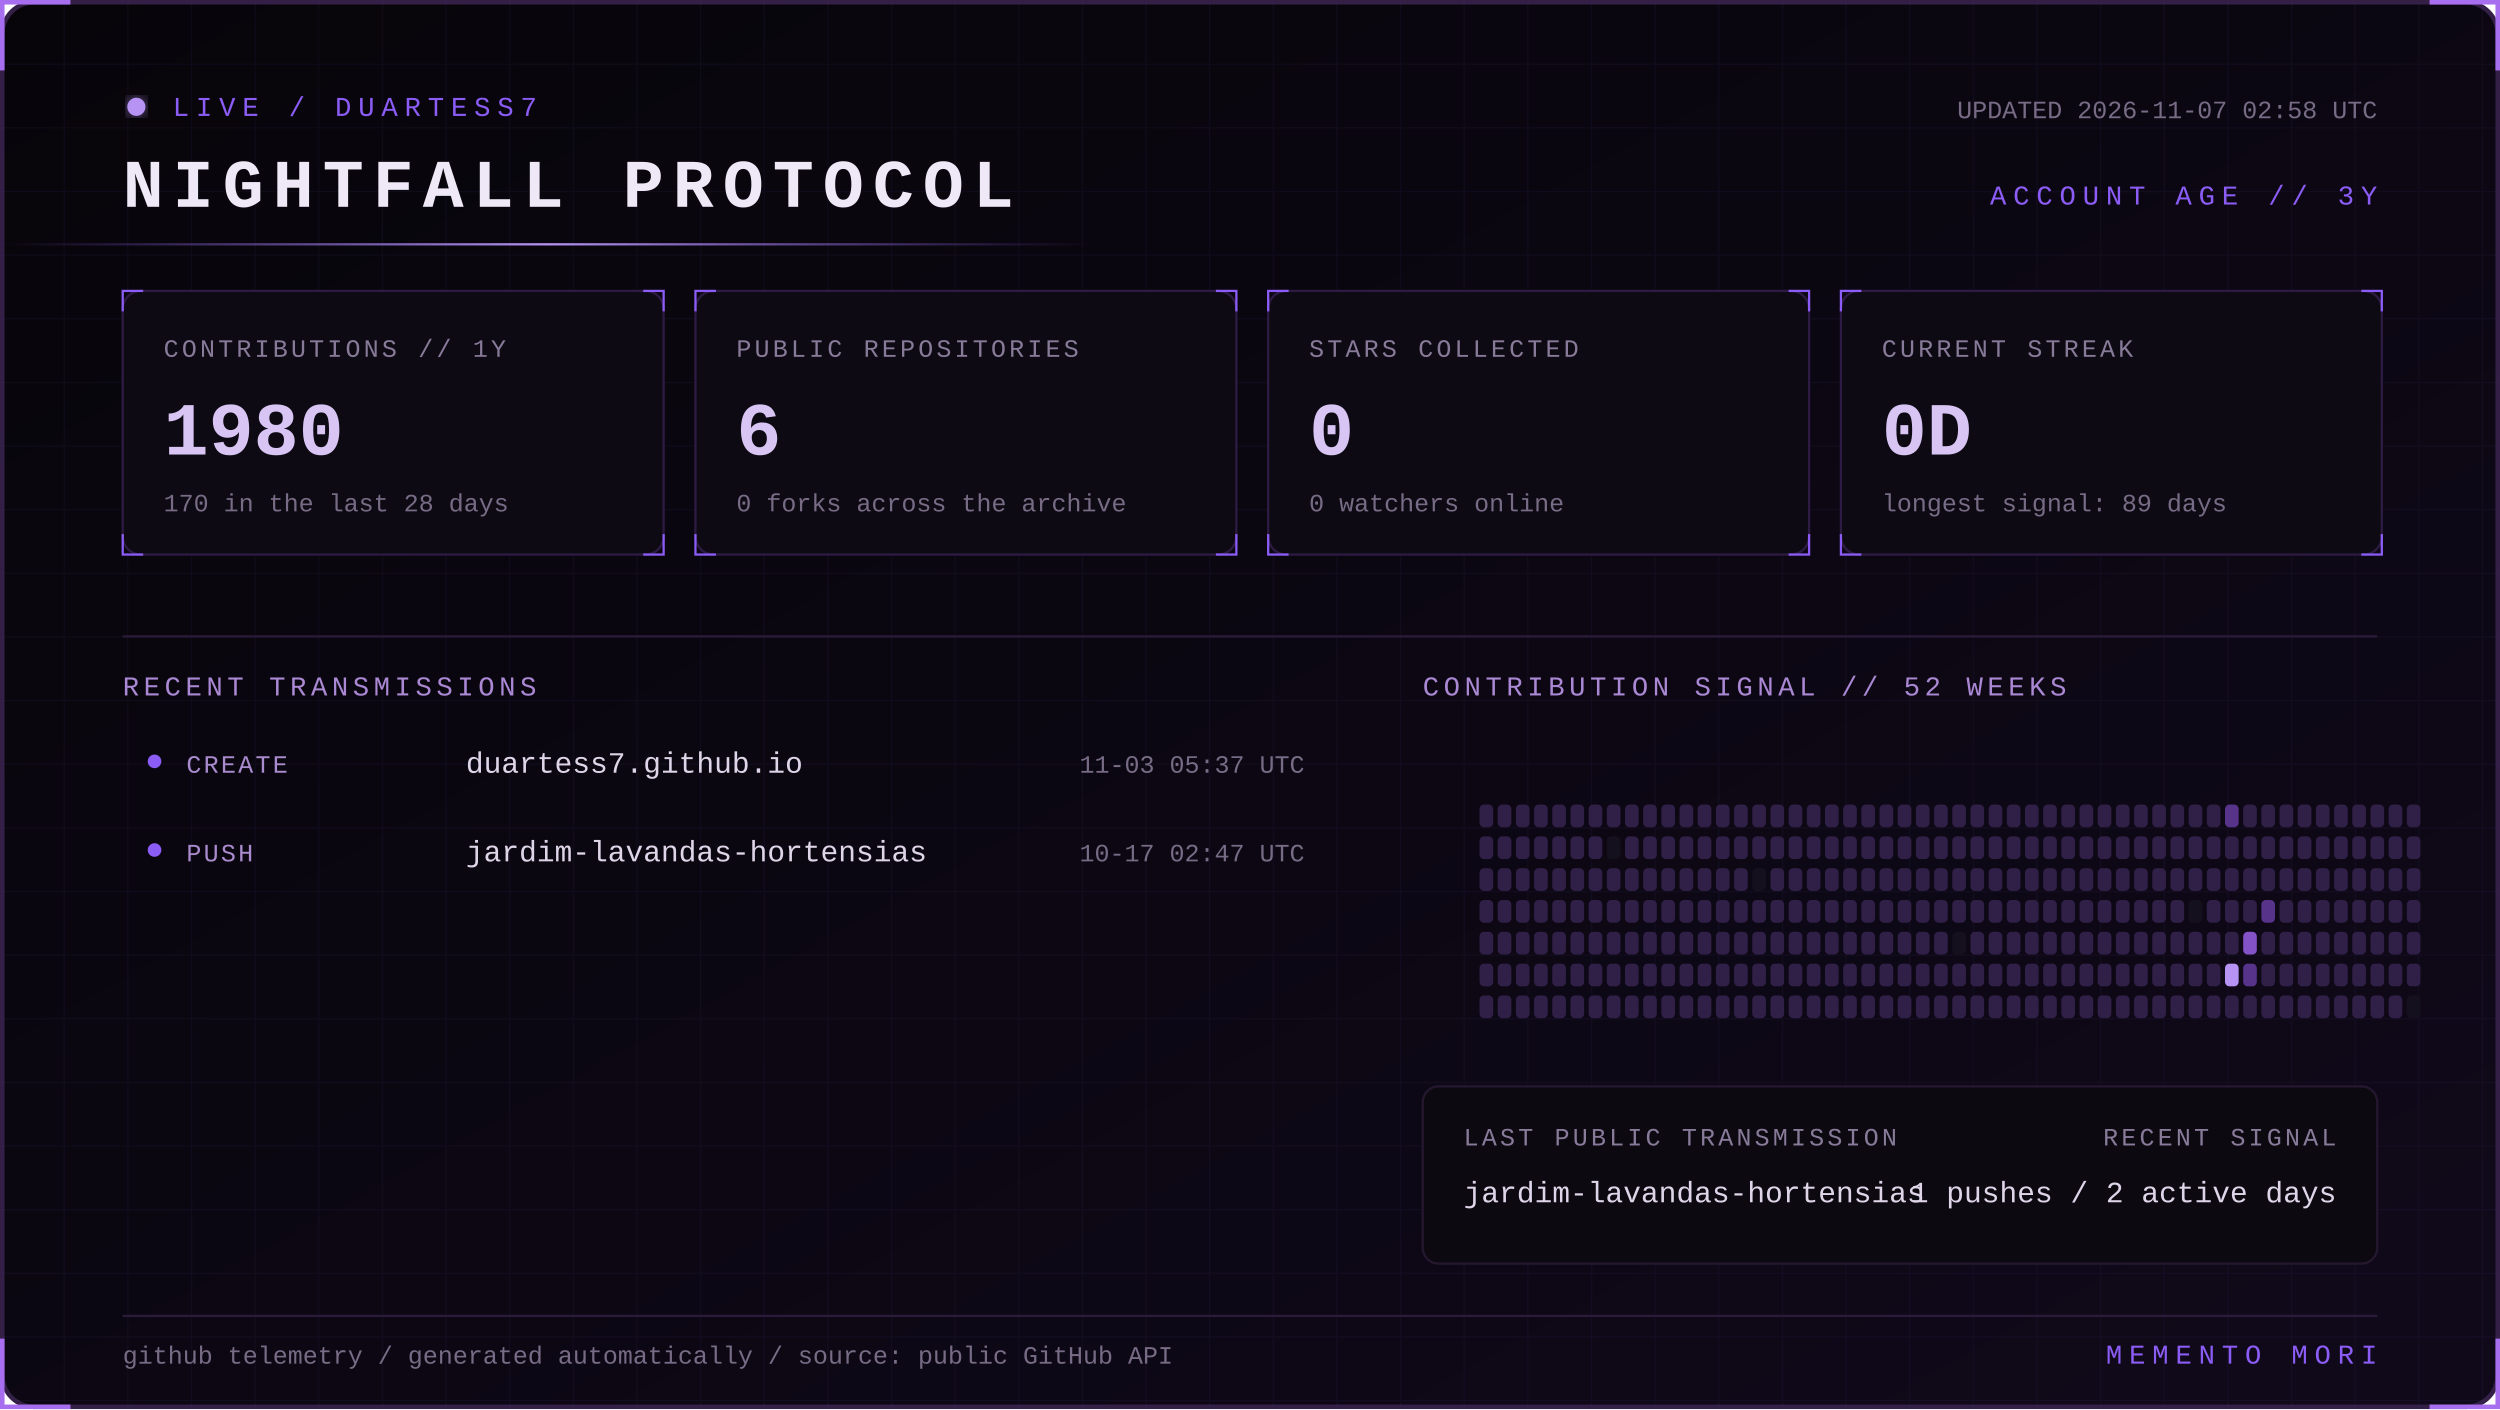
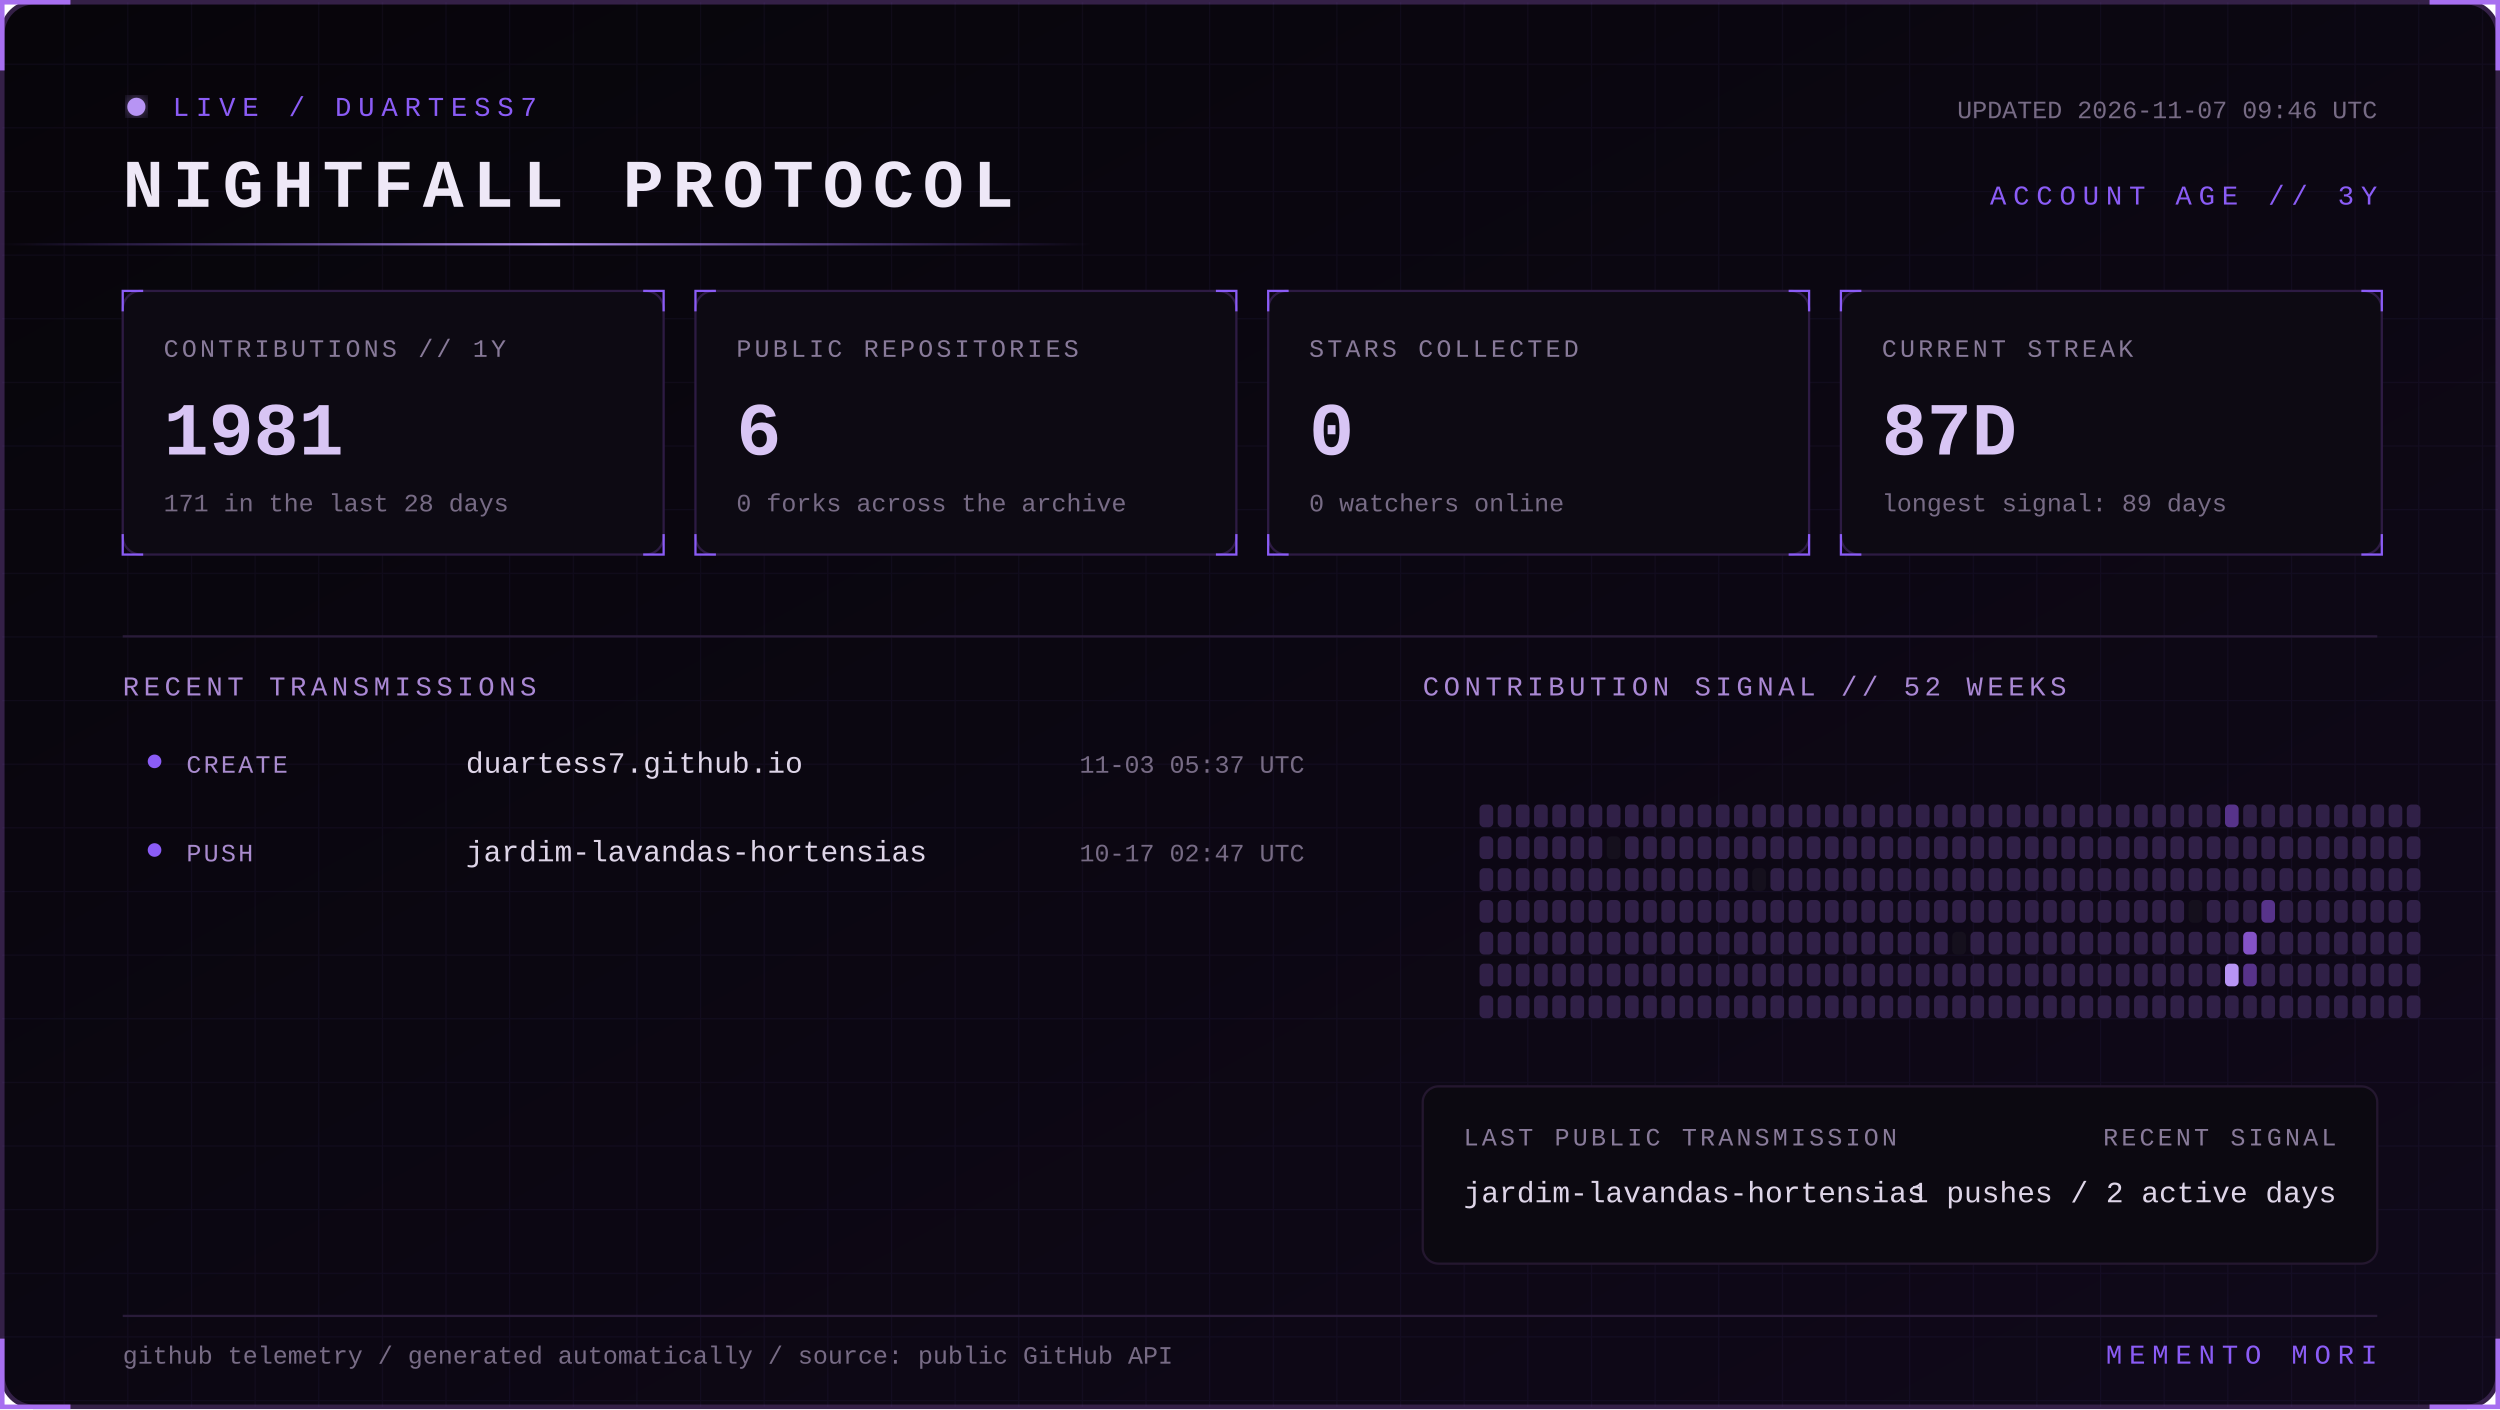
<svg xmlns="http://www.w3.org/2000/svg" width="1100" height="620" viewBox="0 0 1100 620" role="img" aria-labelledby="title desc">
  <defs>
    <linearGradient id="bg" x1="0" y1="0" x2="1" y2="1">
      <stop stop-color="#07050a" />
      <stop offset="1" stop-color="#10091a" />
    </linearGradient>
    <linearGradient id="beam">
      <stop stop-color="#8b5cf6" stop-opacity="0" />
      <stop offset=".5" stop-color="#b794f4" />
      <stop offset="1" stop-color="#8b5cf6" stop-opacity="0" />
    </linearGradient>
    <filter id="glow">
      <feGaussianBlur stdDeviation="4" result="b" />
      <feMerge>
        <feMergeNode in="b" />
        <feMergeNode in="SourceGraphic" />
      </feMerge>
    </filter>
    <pattern id="grid" width="28" height="28" patternUnits="userSpaceOnUse">
      <path d="M28 0H0V28" fill="none" stroke="#8b5cf6" stroke-opacity=".055" />
    </pattern>
    <style>
      text { font-family: Consolas, 'Courier New', monospace; }
      .kicker { fill:#8b5cf6; font-size:12px; letter-spacing:3px; }
      .title { fill:#eee8f7; font-size:30px; font-weight:700; letter-spacing:4px; }
      .label { fill:#887a99; font-size:11px; letter-spacing:1.4px; }
      .value { fill:#d8c5f4; font-size:33px; font-weight:700; }
      .detail,.pct { fill:#776b85; font-size:11px; }
      .section { fill:#aa88d4; font-size:12px; letter-spacing:2px; }
      .lang { fill:#ded5e8; font-size:13px; }
      .event { fill:#a98bce; font-size:11px; letter-spacing:1px; }
      .scan { animation:scan 5s linear infinite; }
      .blink { animation:blink 1.6s step-end infinite; }
      @keyframes scan { from { transform:translateX(-500px) } to { transform:translateX(1100px) } }
      @keyframes blink { 50% { opacity:.25 } }
    </style>
  </defs>
  <rect x="1" y="1" width="1098" height="618" rx="14" fill="url(#bg)" stroke="#342047" stroke-width="2" />
  <rect x="1" y="1" width="1098" height="618" rx="14" fill="url(#grid)" />
  <path d="M31 1H1v30 M1069 1h30v30 M1099 589v30h-30 M31 619H1v-30" stroke="#a76ff0" stroke-width="2" fill="none" />
  <g transform="translate(54 42)">
    <circle cx="6" cy="5" r="4" fill="#b794f4" filter="url(#glow)" class="blink" />
    <text x="22" y="9" class="kicker">LIVE / DUARTESS7</text>
    <text y="49" class="title">NIGHTFALL PROTOCOL</text>
-     <text x="992" y="10" text-anchor="end" class="detail">UPDATED 2026-11-07 02:58 UTC</text>
+     <text x="992" y="10" text-anchor="end" class="detail">UPDATED 2026-11-07 09:46 UTC</text>
    <text x="992" y="48" text-anchor="end" class="kicker">ACCOUNT AGE // 3Y</text>
  </g>
  <rect y="107" width="480" height="1" fill="url(#beam)" class="scan" />
  <g transform="translate(54 128)">
    <rect width="238" height="116" rx="8" fill="#0d0a13" stroke="#2d1b43" />
    <path d="M0 9V0h9 M229 0h9v9 M238 107v9h-9 M9 116H0v-9" stroke="#8b5cf6" fill="none" />
    <text x="18" y="29" class="label">CONTRIBUTIONS // 1Y</text>
-     <text x="18" y="72" class="value">1980</text>
-     <text x="18" y="97" class="detail">170 in the last 28 days</text>
+     <text x="18" y="72" class="value">1981</text>
+     <text x="18" y="97" class="detail">171 in the last 28 days</text>
  </g>
  <g transform="translate(306 128)">
    <rect width="238" height="116" rx="8" fill="#0d0a13" stroke="#2d1b43" />
    <path d="M0 9V0h9 M229 0h9v9 M238 107v9h-9 M9 116H0v-9" stroke="#8b5cf6" fill="none" />
    <text x="18" y="29" class="label">PUBLIC REPOSITORIES</text>
    <text x="18" y="72" class="value">6</text>
    <text x="18" y="97" class="detail">0 forks across the archive</text>
  </g>
  <g transform="translate(558 128)">
    <rect width="238" height="116" rx="8" fill="#0d0a13" stroke="#2d1b43" />
    <path d="M0 9V0h9 M229 0h9v9 M238 107v9h-9 M9 116H0v-9" stroke="#8b5cf6" fill="none" />
    <text x="18" y="29" class="label">STARS COLLECTED</text>
    <text x="18" y="72" class="value">0</text>
    <text x="18" y="97" class="detail">0 watchers online</text>
  </g>
  <g transform="translate(810 128)">
    <rect width="238" height="116" rx="8" fill="#0d0a13" stroke="#2d1b43" />
    <path d="M0 9V0h9 M229 0h9v9 M238 107v9h-9 M9 116H0v-9" stroke="#8b5cf6" fill="none" />
    <text x="18" y="29" class="label">CURRENT STREAK</text>
-     <text x="18" y="72" class="value">0D</text>
+     <text x="18" y="72" class="value">87D</text>
    <text x="18" y="97" class="detail">longest signal: 89 days</text>
  </g>
  <path d="M54 280H1046" stroke="#291b39" />
  <text x="54" y="306" class="section">RECENT TRANSMISSIONS</text>
  <text x="626" y="306" class="section">CONTRIBUTION SIGNAL // 52 WEEKS</text>
  <circle cx="68" cy="335" r="3" fill="#8b5cf6" />
  <text x="82" y="340" class="event">CREATE</text>
  <text x="205" y="340" class="lang">duartess7.github.io</text>
  <text x="574" y="340" text-anchor="end" class="pct">11-03 05:37 UTC</text>
  <circle cx="68" cy="374" r="3" fill="#8b5cf6" />
  <text x="82" y="379" class="event">PUSH</text>
  <text x="205" y="379" class="lang">jardim-lavandas-hortensias</text>
  <text x="574" y="379" text-anchor="end" class="pct">10-17 02:47 UTC</text>
  <g>
    <rect x="651" y="354" width="6" height="10" rx="2" fill="#302047" />
    <rect x="651" y="368" width="6" height="10" rx="2" fill="#302047" />
    <rect x="651" y="382" width="6" height="10" rx="2" fill="#302047" />
    <rect x="651" y="396" width="6" height="10" rx="2" fill="#302047" />
    <rect x="651" y="410" width="6" height="10" rx="2" fill="#302047" />
    <rect x="651" y="424" width="6" height="10" rx="2" fill="#302047" />
    <rect x="651" y="438" width="6" height="10" rx="2" fill="#302047" />
    <rect x="659" y="354" width="6" height="10" rx="2" fill="#302047" />
    <rect x="659" y="368" width="6" height="10" rx="2" fill="#302047" />
    <rect x="659" y="382" width="6" height="10" rx="2" fill="#302047" />
    <rect x="659" y="396" width="6" height="10" rx="2" fill="#302047" />
    <rect x="659" y="410" width="6" height="10" rx="2" fill="#302047" />
    <rect x="659" y="424" width="6" height="10" rx="2" fill="#302047" />
    <rect x="659" y="438" width="6" height="10" rx="2" fill="#302047" />
    <rect x="667" y="354" width="6" height="10" rx="2" fill="#302047" />
    <rect x="667" y="368" width="6" height="10" rx="2" fill="#302047" />
    <rect x="667" y="382" width="6" height="10" rx="2" fill="#302047" />
    <rect x="667" y="396" width="6" height="10" rx="2" fill="#302047" />
    <rect x="667" y="410" width="6" height="10" rx="2" fill="#302047" />
    <rect x="667" y="424" width="6" height="10" rx="2" fill="#302047" />
    <rect x="667" y="438" width="6" height="10" rx="2" fill="#302047" />
    <rect x="675" y="354" width="6" height="10" rx="2" fill="#302047" />
    <rect x="675" y="368" width="6" height="10" rx="2" fill="#302047" />
    <rect x="675" y="382" width="6" height="10" rx="2" fill="#302047" />
    <rect x="675" y="396" width="6" height="10" rx="2" fill="#302047" />
    <rect x="675" y="410" width="6" height="10" rx="2" fill="#302047" />
    <rect x="675" y="424" width="6" height="10" rx="2" fill="#302047" />
    <rect x="675" y="438" width="6" height="10" rx="2" fill="#302047" />
    <rect x="683" y="354" width="6" height="10" rx="2" fill="#302047" />
    <rect x="683" y="368" width="6" height="10" rx="2" fill="#302047" />
    <rect x="683" y="382" width="6" height="10" rx="2" fill="#302047" />
    <rect x="683" y="396" width="6" height="10" rx="2" fill="#302047" />
    <rect x="683" y="410" width="6" height="10" rx="2" fill="#302047" />
    <rect x="683" y="424" width="6" height="10" rx="2" fill="#302047" />
    <rect x="683" y="438" width="6" height="10" rx="2" fill="#302047" />
    <rect x="691" y="354" width="6" height="10" rx="2" fill="#302047" />
    <rect x="691" y="368" width="6" height="10" rx="2" fill="#302047" />
    <rect x="691" y="382" width="6" height="10" rx="2" fill="#302047" />
    <rect x="691" y="396" width="6" height="10" rx="2" fill="#302047" />
    <rect x="691" y="410" width="6" height="10" rx="2" fill="#302047" />
    <rect x="691" y="424" width="6" height="10" rx="2" fill="#302047" />
    <rect x="691" y="438" width="6" height="10" rx="2" fill="#302047" />
    <rect x="699" y="354" width="6" height="10" rx="2" fill="#302047" />
    <rect x="699" y="368" width="6" height="10" rx="2" fill="#302047" />
    <rect x="699" y="382" width="6" height="10" rx="2" fill="#302047" />
    <rect x="699" y="396" width="6" height="10" rx="2" fill="#302047" />
    <rect x="699" y="410" width="6" height="10" rx="2" fill="#302047" />
    <rect x="699" y="424" width="6" height="10" rx="2" fill="#302047" />
    <rect x="699" y="438" width="6" height="10" rx="2" fill="#302047" />
    <rect x="707" y="354" width="6" height="10" rx="2" fill="#302047" />
    <rect x="707" y="368" width="6" height="10" rx="2" fill="#15101d" />
    <rect x="707" y="382" width="6" height="10" rx="2" fill="#302047" />
    <rect x="707" y="396" width="6" height="10" rx="2" fill="#302047" />
    <rect x="707" y="410" width="6" height="10" rx="2" fill="#302047" />
    <rect x="707" y="424" width="6" height="10" rx="2" fill="#302047" />
    <rect x="707" y="438" width="6" height="10" rx="2" fill="#302047" />
    <rect x="715" y="354" width="6" height="10" rx="2" fill="#302047" />
    <rect x="715" y="368" width="6" height="10" rx="2" fill="#302047" />
    <rect x="715" y="382" width="6" height="10" rx="2" fill="#302047" />
    <rect x="715" y="396" width="6" height="10" rx="2" fill="#302047" />
    <rect x="715" y="410" width="6" height="10" rx="2" fill="#302047" />
    <rect x="715" y="424" width="6" height="10" rx="2" fill="#302047" />
    <rect x="715" y="438" width="6" height="10" rx="2" fill="#302047" />
    <rect x="723" y="354" width="6" height="10" rx="2" fill="#302047" />
    <rect x="723" y="368" width="6" height="10" rx="2" fill="#302047" />
    <rect x="723" y="382" width="6" height="10" rx="2" fill="#302047" />
    <rect x="723" y="396" width="6" height="10" rx="2" fill="#302047" />
    <rect x="723" y="410" width="6" height="10" rx="2" fill="#302047" />
    <rect x="723" y="424" width="6" height="10" rx="2" fill="#302047" />
    <rect x="723" y="438" width="6" height="10" rx="2" fill="#302047" />
    <rect x="731" y="354" width="6" height="10" rx="2" fill="#302047" />
    <rect x="731" y="368" width="6" height="10" rx="2" fill="#302047" />
    <rect x="731" y="382" width="6" height="10" rx="2" fill="#302047" />
    <rect x="731" y="396" width="6" height="10" rx="2" fill="#302047" />
    <rect x="731" y="410" width="6" height="10" rx="2" fill="#302047" />
    <rect x="731" y="424" width="6" height="10" rx="2" fill="#302047" />
    <rect x="731" y="438" width="6" height="10" rx="2" fill="#302047" />
    <rect x="739" y="354" width="6" height="10" rx="2" fill="#302047" />
    <rect x="739" y="368" width="6" height="10" rx="2" fill="#302047" />
    <rect x="739" y="382" width="6" height="10" rx="2" fill="#302047" />
    <rect x="739" y="396" width="6" height="10" rx="2" fill="#302047" />
    <rect x="739" y="410" width="6" height="10" rx="2" fill="#302047" />
    <rect x="739" y="424" width="6" height="10" rx="2" fill="#302047" />
    <rect x="739" y="438" width="6" height="10" rx="2" fill="#302047" />
    <rect x="747" y="354" width="6" height="10" rx="2" fill="#302047" />
    <rect x="747" y="368" width="6" height="10" rx="2" fill="#302047" />
    <rect x="747" y="382" width="6" height="10" rx="2" fill="#302047" />
    <rect x="747" y="396" width="6" height="10" rx="2" fill="#302047" />
    <rect x="747" y="410" width="6" height="10" rx="2" fill="#302047" />
    <rect x="747" y="424" width="6" height="10" rx="2" fill="#302047" />
    <rect x="747" y="438" width="6" height="10" rx="2" fill="#302047" />
    <rect x="755" y="354" width="6" height="10" rx="2" fill="#302047" />
    <rect x="755" y="368" width="6" height="10" rx="2" fill="#302047" />
    <rect x="755" y="382" width="6" height="10" rx="2" fill="#302047" />
    <rect x="755" y="396" width="6" height="10" rx="2" fill="#302047" />
    <rect x="755" y="410" width="6" height="10" rx="2" fill="#302047" />
    <rect x="755" y="424" width="6" height="10" rx="2" fill="#302047" />
    <rect x="755" y="438" width="6" height="10" rx="2" fill="#302047" />
    <rect x="763" y="354" width="6" height="10" rx="2" fill="#302047" />
    <rect x="763" y="368" width="6" height="10" rx="2" fill="#302047" />
    <rect x="763" y="382" width="6" height="10" rx="2" fill="#302047" />
    <rect x="763" y="396" width="6" height="10" rx="2" fill="#302047" />
    <rect x="763" y="410" width="6" height="10" rx="2" fill="#302047" />
    <rect x="763" y="424" width="6" height="10" rx="2" fill="#302047" />
    <rect x="763" y="438" width="6" height="10" rx="2" fill="#302047" />
    <rect x="771" y="354" width="6" height="10" rx="2" fill="#302047" />
    <rect x="771" y="368" width="6" height="10" rx="2" fill="#302047" />
    <rect x="771" y="382" width="6" height="10" rx="2" fill="#15101d" />
    <rect x="771" y="396" width="6" height="10" rx="2" fill="#302047" />
    <rect x="771" y="410" width="6" height="10" rx="2" fill="#302047" />
    <rect x="771" y="424" width="6" height="10" rx="2" fill="#302047" />
    <rect x="771" y="438" width="6" height="10" rx="2" fill="#302047" />
    <rect x="779" y="354" width="6" height="10" rx="2" fill="#302047" />
    <rect x="779" y="368" width="6" height="10" rx="2" fill="#302047" />
    <rect x="779" y="382" width="6" height="10" rx="2" fill="#302047" />
    <rect x="779" y="396" width="6" height="10" rx="2" fill="#302047" />
    <rect x="779" y="410" width="6" height="10" rx="2" fill="#302047" />
    <rect x="779" y="424" width="6" height="10" rx="2" fill="#302047" />
    <rect x="779" y="438" width="6" height="10" rx="2" fill="#302047" />
    <rect x="787" y="354" width="6" height="10" rx="2" fill="#302047" />
    <rect x="787" y="368" width="6" height="10" rx="2" fill="#302047" />
    <rect x="787" y="382" width="6" height="10" rx="2" fill="#302047" />
    <rect x="787" y="396" width="6" height="10" rx="2" fill="#302047" />
    <rect x="787" y="410" width="6" height="10" rx="2" fill="#302047" />
    <rect x="787" y="424" width="6" height="10" rx="2" fill="#302047" />
    <rect x="787" y="438" width="6" height="10" rx="2" fill="#302047" />
    <rect x="795" y="354" width="6" height="10" rx="2" fill="#302047" />
    <rect x="795" y="368" width="6" height="10" rx="2" fill="#302047" />
    <rect x="795" y="382" width="6" height="10" rx="2" fill="#302047" />
    <rect x="795" y="396" width="6" height="10" rx="2" fill="#302047" />
    <rect x="795" y="410" width="6" height="10" rx="2" fill="#302047" />
    <rect x="795" y="424" width="6" height="10" rx="2" fill="#302047" />
    <rect x="795" y="438" width="6" height="10" rx="2" fill="#302047" />
    <rect x="803" y="354" width="6" height="10" rx="2" fill="#302047" />
    <rect x="803" y="368" width="6" height="10" rx="2" fill="#302047" />
    <rect x="803" y="382" width="6" height="10" rx="2" fill="#302047" />
    <rect x="803" y="396" width="6" height="10" rx="2" fill="#302047" />
    <rect x="803" y="410" width="6" height="10" rx="2" fill="#302047" />
    <rect x="803" y="424" width="6" height="10" rx="2" fill="#302047" />
    <rect x="803" y="438" width="6" height="10" rx="2" fill="#302047" />
    <rect x="811" y="354" width="6" height="10" rx="2" fill="#302047" />
    <rect x="811" y="368" width="6" height="10" rx="2" fill="#302047" />
    <rect x="811" y="382" width="6" height="10" rx="2" fill="#302047" />
    <rect x="811" y="396" width="6" height="10" rx="2" fill="#302047" />
    <rect x="811" y="410" width="6" height="10" rx="2" fill="#302047" />
    <rect x="811" y="424" width="6" height="10" rx="2" fill="#302047" />
    <rect x="811" y="438" width="6" height="10" rx="2" fill="#302047" />
    <rect x="819" y="354" width="6" height="10" rx="2" fill="#302047" />
    <rect x="819" y="368" width="6" height="10" rx="2" fill="#302047" />
    <rect x="819" y="382" width="6" height="10" rx="2" fill="#302047" />
    <rect x="819" y="396" width="6" height="10" rx="2" fill="#302047" />
    <rect x="819" y="410" width="6" height="10" rx="2" fill="#302047" />
    <rect x="819" y="424" width="6" height="10" rx="2" fill="#302047" />
    <rect x="819" y="438" width="6" height="10" rx="2" fill="#302047" />
    <rect x="827" y="354" width="6" height="10" rx="2" fill="#302047" />
    <rect x="827" y="368" width="6" height="10" rx="2" fill="#302047" />
    <rect x="827" y="382" width="6" height="10" rx="2" fill="#302047" />
    <rect x="827" y="396" width="6" height="10" rx="2" fill="#302047" />
    <rect x="827" y="410" width="6" height="10" rx="2" fill="#302047" />
    <rect x="827" y="424" width="6" height="10" rx="2" fill="#302047" />
    <rect x="827" y="438" width="6" height="10" rx="2" fill="#302047" />
    <rect x="835" y="354" width="6" height="10" rx="2" fill="#302047" />
    <rect x="835" y="368" width="6" height="10" rx="2" fill="#302047" />
    <rect x="835" y="382" width="6" height="10" rx="2" fill="#302047" />
    <rect x="835" y="396" width="6" height="10" rx="2" fill="#302047" />
    <rect x="835" y="410" width="6" height="10" rx="2" fill="#302047" />
    <rect x="835" y="424" width="6" height="10" rx="2" fill="#302047" />
    <rect x="835" y="438" width="6" height="10" rx="2" fill="#302047" />
    <rect x="843" y="354" width="6" height="10" rx="2" fill="#302047" />
    <rect x="843" y="368" width="6" height="10" rx="2" fill="#302047" />
    <rect x="843" y="382" width="6" height="10" rx="2" fill="#302047" />
    <rect x="843" y="396" width="6" height="10" rx="2" fill="#302047" />
    <rect x="843" y="410" width="6" height="10" rx="2" fill="#302047" />
    <rect x="843" y="424" width="6" height="10" rx="2" fill="#302047" />
    <rect x="843" y="438" width="6" height="10" rx="2" fill="#302047" />
    <rect x="851" y="354" width="6" height="10" rx="2" fill="#302047" />
    <rect x="851" y="368" width="6" height="10" rx="2" fill="#302047" />
    <rect x="851" y="382" width="6" height="10" rx="2" fill="#302047" />
    <rect x="851" y="396" width="6" height="10" rx="2" fill="#302047" />
    <rect x="851" y="410" width="6" height="10" rx="2" fill="#302047" />
    <rect x="851" y="424" width="6" height="10" rx="2" fill="#302047" />
    <rect x="851" y="438" width="6" height="10" rx="2" fill="#302047" />
    <rect x="859" y="354" width="6" height="10" rx="2" fill="#302047" />
    <rect x="859" y="368" width="6" height="10" rx="2" fill="#302047" />
    <rect x="859" y="382" width="6" height="10" rx="2" fill="#302047" />
    <rect x="859" y="396" width="6" height="10" rx="2" fill="#302047" />
    <rect x="859" y="410" width="6" height="10" rx="2" fill="#15101d" />
    <rect x="859" y="424" width="6" height="10" rx="2" fill="#302047" />
    <rect x="859" y="438" width="6" height="10" rx="2" fill="#302047" />
    <rect x="867" y="354" width="6" height="10" rx="2" fill="#302047" />
    <rect x="867" y="368" width="6" height="10" rx="2" fill="#302047" />
    <rect x="867" y="382" width="6" height="10" rx="2" fill="#302047" />
    <rect x="867" y="396" width="6" height="10" rx="2" fill="#302047" />
    <rect x="867" y="410" width="6" height="10" rx="2" fill="#302047" />
    <rect x="867" y="424" width="6" height="10" rx="2" fill="#302047" />
    <rect x="867" y="438" width="6" height="10" rx="2" fill="#302047" />
    <rect x="875" y="354" width="6" height="10" rx="2" fill="#302047" />
    <rect x="875" y="368" width="6" height="10" rx="2" fill="#302047" />
    <rect x="875" y="382" width="6" height="10" rx="2" fill="#302047" />
    <rect x="875" y="396" width="6" height="10" rx="2" fill="#302047" />
    <rect x="875" y="410" width="6" height="10" rx="2" fill="#302047" />
    <rect x="875" y="424" width="6" height="10" rx="2" fill="#302047" />
    <rect x="875" y="438" width="6" height="10" rx="2" fill="#302047" />
    <rect x="883" y="354" width="6" height="10" rx="2" fill="#302047" />
    <rect x="883" y="368" width="6" height="10" rx="2" fill="#302047" />
    <rect x="883" y="382" width="6" height="10" rx="2" fill="#302047" />
    <rect x="883" y="396" width="6" height="10" rx="2" fill="#302047" />
    <rect x="883" y="410" width="6" height="10" rx="2" fill="#302047" />
    <rect x="883" y="424" width="6" height="10" rx="2" fill="#302047" />
    <rect x="883" y="438" width="6" height="10" rx="2" fill="#302047" />
    <rect x="891" y="354" width="6" height="10" rx="2" fill="#302047" />
    <rect x="891" y="368" width="6" height="10" rx="2" fill="#302047" />
    <rect x="891" y="382" width="6" height="10" rx="2" fill="#302047" />
    <rect x="891" y="396" width="6" height="10" rx="2" fill="#302047" />
    <rect x="891" y="410" width="6" height="10" rx="2" fill="#302047" />
    <rect x="891" y="424" width="6" height="10" rx="2" fill="#302047" />
    <rect x="891" y="438" width="6" height="10" rx="2" fill="#302047" />
    <rect x="899" y="354" width="6" height="10" rx="2" fill="#302047" />
    <rect x="899" y="368" width="6" height="10" rx="2" fill="#302047" />
    <rect x="899" y="382" width="6" height="10" rx="2" fill="#302047" />
    <rect x="899" y="396" width="6" height="10" rx="2" fill="#302047" />
    <rect x="899" y="410" width="6" height="10" rx="2" fill="#302047" />
    <rect x="899" y="424" width="6" height="10" rx="2" fill="#302047" />
    <rect x="899" y="438" width="6" height="10" rx="2" fill="#302047" />
    <rect x="907" y="354" width="6" height="10" rx="2" fill="#302047" />
    <rect x="907" y="368" width="6" height="10" rx="2" fill="#302047" />
    <rect x="907" y="382" width="6" height="10" rx="2" fill="#302047" />
    <rect x="907" y="396" width="6" height="10" rx="2" fill="#302047" />
    <rect x="907" y="410" width="6" height="10" rx="2" fill="#302047" />
    <rect x="907" y="424" width="6" height="10" rx="2" fill="#302047" />
    <rect x="907" y="438" width="6" height="10" rx="2" fill="#302047" />
    <rect x="915" y="354" width="6" height="10" rx="2" fill="#302047" />
    <rect x="915" y="368" width="6" height="10" rx="2" fill="#302047" />
    <rect x="915" y="382" width="6" height="10" rx="2" fill="#302047" />
    <rect x="915" y="396" width="6" height="10" rx="2" fill="#302047" />
    <rect x="915" y="410" width="6" height="10" rx="2" fill="#302047" />
    <rect x="915" y="424" width="6" height="10" rx="2" fill="#302047" />
    <rect x="915" y="438" width="6" height="10" rx="2" fill="#302047" />
    <rect x="923" y="354" width="6" height="10" rx="2" fill="#302047" />
    <rect x="923" y="368" width="6" height="10" rx="2" fill="#302047" />
    <rect x="923" y="382" width="6" height="10" rx="2" fill="#302047" />
    <rect x="923" y="396" width="6" height="10" rx="2" fill="#302047" />
    <rect x="923" y="410" width="6" height="10" rx="2" fill="#302047" />
    <rect x="923" y="424" width="6" height="10" rx="2" fill="#302047" />
    <rect x="923" y="438" width="6" height="10" rx="2" fill="#302047" />
    <rect x="931" y="354" width="6" height="10" rx="2" fill="#302047" />
    <rect x="931" y="368" width="6" height="10" rx="2" fill="#302047" />
    <rect x="931" y="382" width="6" height="10" rx="2" fill="#302047" />
    <rect x="931" y="396" width="6" height="10" rx="2" fill="#302047" />
    <rect x="931" y="410" width="6" height="10" rx="2" fill="#302047" />
    <rect x="931" y="424" width="6" height="10" rx="2" fill="#302047" />
    <rect x="931" y="438" width="6" height="10" rx="2" fill="#302047" />
    <rect x="939" y="354" width="6" height="10" rx="2" fill="#302047" />
    <rect x="939" y="368" width="6" height="10" rx="2" fill="#302047" />
    <rect x="939" y="382" width="6" height="10" rx="2" fill="#302047" />
    <rect x="939" y="396" width="6" height="10" rx="2" fill="#302047" />
    <rect x="939" y="410" width="6" height="10" rx="2" fill="#302047" />
    <rect x="939" y="424" width="6" height="10" rx="2" fill="#302047" />
    <rect x="939" y="438" width="6" height="10" rx="2" fill="#302047" />
    <rect x="947" y="354" width="6" height="10" rx="2" fill="#302047" />
    <rect x="947" y="368" width="6" height="10" rx="2" fill="#302047" />
    <rect x="947" y="382" width="6" height="10" rx="2" fill="#302047" />
    <rect x="947" y="396" width="6" height="10" rx="2" fill="#302047" />
    <rect x="947" y="410" width="6" height="10" rx="2" fill="#302047" />
    <rect x="947" y="424" width="6" height="10" rx="2" fill="#302047" />
    <rect x="947" y="438" width="6" height="10" rx="2" fill="#302047" />
    <rect x="955" y="354" width="6" height="10" rx="2" fill="#302047" />
    <rect x="955" y="368" width="6" height="10" rx="2" fill="#302047" />
    <rect x="955" y="382" width="6" height="10" rx="2" fill="#302047" />
    <rect x="955" y="396" width="6" height="10" rx="2" fill="#302047" />
    <rect x="955" y="410" width="6" height="10" rx="2" fill="#302047" />
    <rect x="955" y="424" width="6" height="10" rx="2" fill="#302047" />
    <rect x="955" y="438" width="6" height="10" rx="2" fill="#302047" />
    <rect x="963" y="354" width="6" height="10" rx="2" fill="#302047" />
    <rect x="963" y="368" width="6" height="10" rx="2" fill="#302047" />
    <rect x="963" y="382" width="6" height="10" rx="2" fill="#302047" />
    <rect x="963" y="396" width="6" height="10" rx="2" fill="#15101d" />
    <rect x="963" y="410" width="6" height="10" rx="2" fill="#302047" />
    <rect x="963" y="424" width="6" height="10" rx="2" fill="#302047" />
    <rect x="963" y="438" width="6" height="10" rx="2" fill="#302047" />
    <rect x="971" y="354" width="6" height="10" rx="2" fill="#302047" />
    <rect x="971" y="368" width="6" height="10" rx="2" fill="#302047" />
    <rect x="971" y="382" width="6" height="10" rx="2" fill="#302047" />
    <rect x="971" y="396" width="6" height="10" rx="2" fill="#302047" />
    <rect x="971" y="410" width="6" height="10" rx="2" fill="#302047" />
    <rect x="971" y="424" width="6" height="10" rx="2" fill="#302047" />
    <rect x="971" y="438" width="6" height="10" rx="2" fill="#302047" />
    <rect x="979" y="354" width="6" height="10" rx="2" fill="#57338a" />
    <rect x="979" y="368" width="6" height="10" rx="2" fill="#302047" />
    <rect x="979" y="382" width="6" height="10" rx="2" fill="#302047" />
    <rect x="979" y="396" width="6" height="10" rx="2" fill="#302047" />
    <rect x="979" y="410" width="6" height="10" rx="2" fill="#302047" />
    <rect x="979" y="424" width="6" height="10" rx="2" fill="#b794f4" />
    <rect x="979" y="438" width="6" height="10" rx="2" fill="#302047" />
    <rect x="987" y="354" width="6" height="10" rx="2" fill="#302047" />
    <rect x="987" y="368" width="6" height="10" rx="2" fill="#302047" />
    <rect x="987" y="382" width="6" height="10" rx="2" fill="#302047" />
    <rect x="987" y="396" width="6" height="10" rx="2" fill="#302047" />
    <rect x="987" y="410" width="6" height="10" rx="2" fill="#8452c7" />
    <rect x="987" y="424" width="6" height="10" rx="2" fill="#57338a" />
    <rect x="987" y="438" width="6" height="10" rx="2" fill="#302047" />
    <rect x="995" y="354" width="6" height="10" rx="2" fill="#302047" />
    <rect x="995" y="368" width="6" height="10" rx="2" fill="#302047" />
    <rect x="995" y="382" width="6" height="10" rx="2" fill="#302047" />
    <rect x="995" y="396" width="6" height="10" rx="2" fill="#57338a" />
    <rect x="995" y="410" width="6" height="10" rx="2" fill="#302047" />
    <rect x="995" y="424" width="6" height="10" rx="2" fill="#302047" />
    <rect x="995" y="438" width="6" height="10" rx="2" fill="#302047" />
    <rect x="1003" y="354" width="6" height="10" rx="2" fill="#302047" />
    <rect x="1003" y="368" width="6" height="10" rx="2" fill="#302047" />
    <rect x="1003" y="382" width="6" height="10" rx="2" fill="#302047" />
    <rect x="1003" y="396" width="6" height="10" rx="2" fill="#302047" />
    <rect x="1003" y="410" width="6" height="10" rx="2" fill="#302047" />
    <rect x="1003" y="424" width="6" height="10" rx="2" fill="#302047" />
    <rect x="1003" y="438" width="6" height="10" rx="2" fill="#302047" />
    <rect x="1011" y="354" width="6" height="10" rx="2" fill="#302047" />
    <rect x="1011" y="368" width="6" height="10" rx="2" fill="#302047" />
    <rect x="1011" y="382" width="6" height="10" rx="2" fill="#302047" />
    <rect x="1011" y="396" width="6" height="10" rx="2" fill="#302047" />
    <rect x="1011" y="410" width="6" height="10" rx="2" fill="#302047" />
    <rect x="1011" y="424" width="6" height="10" rx="2" fill="#302047" />
    <rect x="1011" y="438" width="6" height="10" rx="2" fill="#302047" />
    <rect x="1019" y="354" width="6" height="10" rx="2" fill="#302047" />
    <rect x="1019" y="368" width="6" height="10" rx="2" fill="#302047" />
    <rect x="1019" y="382" width="6" height="10" rx="2" fill="#302047" />
    <rect x="1019" y="396" width="6" height="10" rx="2" fill="#302047" />
    <rect x="1019" y="410" width="6" height="10" rx="2" fill="#302047" />
    <rect x="1019" y="424" width="6" height="10" rx="2" fill="#302047" />
    <rect x="1019" y="438" width="6" height="10" rx="2" fill="#302047" />
    <rect x="1027" y="354" width="6" height="10" rx="2" fill="#302047" />
    <rect x="1027" y="368" width="6" height="10" rx="2" fill="#302047" />
    <rect x="1027" y="382" width="6" height="10" rx="2" fill="#302047" />
    <rect x="1027" y="396" width="6" height="10" rx="2" fill="#302047" />
    <rect x="1027" y="410" width="6" height="10" rx="2" fill="#302047" />
    <rect x="1027" y="424" width="6" height="10" rx="2" fill="#302047" />
    <rect x="1027" y="438" width="6" height="10" rx="2" fill="#302047" />
    <rect x="1035" y="354" width="6" height="10" rx="2" fill="#302047" />
    <rect x="1035" y="368" width="6" height="10" rx="2" fill="#302047" />
    <rect x="1035" y="382" width="6" height="10" rx="2" fill="#302047" />
    <rect x="1035" y="396" width="6" height="10" rx="2" fill="#302047" />
    <rect x="1035" y="410" width="6" height="10" rx="2" fill="#302047" />
    <rect x="1035" y="424" width="6" height="10" rx="2" fill="#302047" />
    <rect x="1035" y="438" width="6" height="10" rx="2" fill="#302047" />
    <rect x="1043" y="354" width="6" height="10" rx="2" fill="#302047" />
    <rect x="1043" y="368" width="6" height="10" rx="2" fill="#302047" />
    <rect x="1043" y="382" width="6" height="10" rx="2" fill="#302047" />
    <rect x="1043" y="396" width="6" height="10" rx="2" fill="#302047" />
    <rect x="1043" y="410" width="6" height="10" rx="2" fill="#302047" />
    <rect x="1043" y="424" width="6" height="10" rx="2" fill="#302047" />
    <rect x="1043" y="438" width="6" height="10" rx="2" fill="#302047" />
    <rect x="1051" y="354" width="6" height="10" rx="2" fill="#302047" />
    <rect x="1051" y="368" width="6" height="10" rx="2" fill="#302047" />
    <rect x="1051" y="382" width="6" height="10" rx="2" fill="#302047" />
    <rect x="1051" y="396" width="6" height="10" rx="2" fill="#302047" />
    <rect x="1051" y="410" width="6" height="10" rx="2" fill="#302047" />
    <rect x="1051" y="424" width="6" height="10" rx="2" fill="#302047" />
    <rect x="1051" y="438" width="6" height="10" rx="2" fill="#302047" />
    <rect x="1059" y="354" width="6" height="10" rx="2" fill="#302047" />
    <rect x="1059" y="368" width="6" height="10" rx="2" fill="#302047" />
    <rect x="1059" y="382" width="6" height="10" rx="2" fill="#302047" />
    <rect x="1059" y="396" width="6" height="10" rx="2" fill="#302047" />
    <rect x="1059" y="410" width="6" height="10" rx="2" fill="#302047" />
    <rect x="1059" y="424" width="6" height="10" rx="2" fill="#302047" />
-     <rect x="1059" y="438" width="6" height="10" rx="2" fill="#15101d" />
+     <rect x="1059" y="438" width="6" height="10" rx="2" fill="#302047" />
  </g>
  <g transform="translate(626 478)">
    <rect width="420" height="78" rx="7" fill="#0c0911" stroke="#24172f" />
    <text x="18" y="26" class="label">LAST PUBLIC TRANSMISSION</text>
    <text x="18" y="51" class="lang">jardim-lavandas-hortensias</text>
    <text x="402" y="26" text-anchor="end" class="label">RECENT SIGNAL</text>
    <text x="402" y="51" text-anchor="end" class="lang">1 pushes / 2 active days</text>
  </g>
  <path d="M54 579H1046" stroke="#291b39" />
  <text x="54" y="600" class="detail">github telemetry / generated automatically / source: public GitHub API</text>
  <text x="1046" y="600" text-anchor="end" class="kicker">MEMENTO MORI</text>
</svg>
